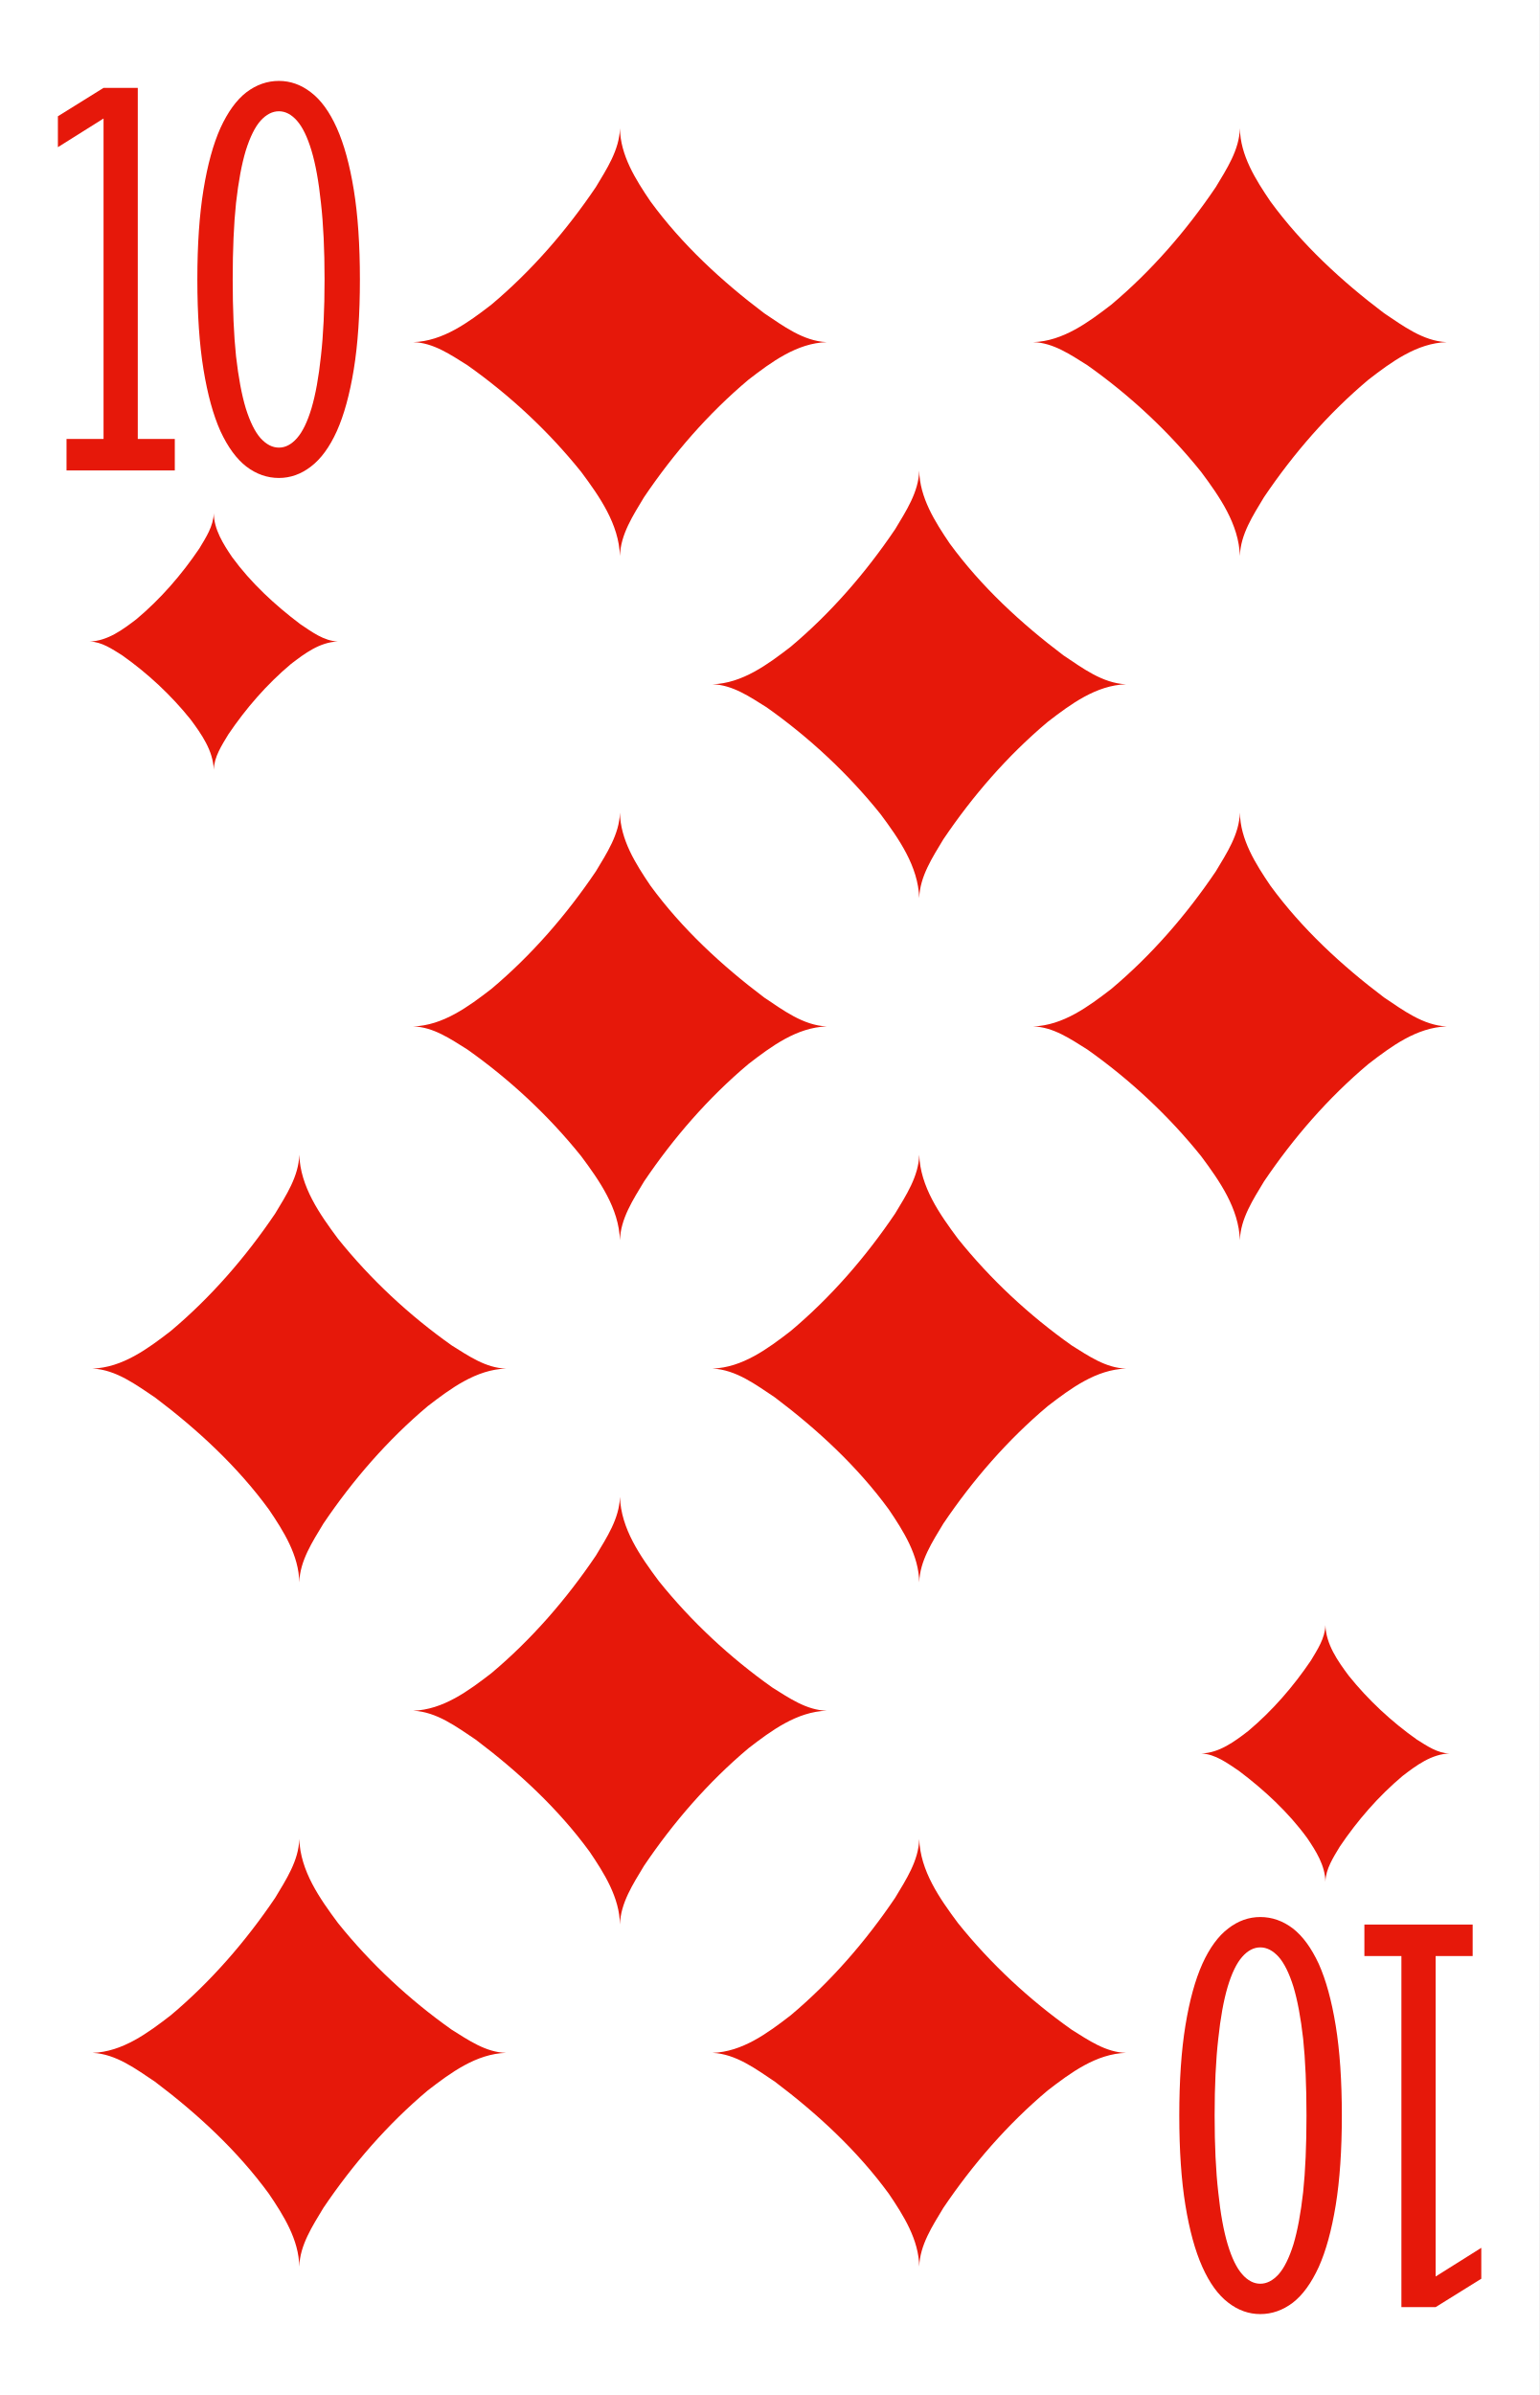
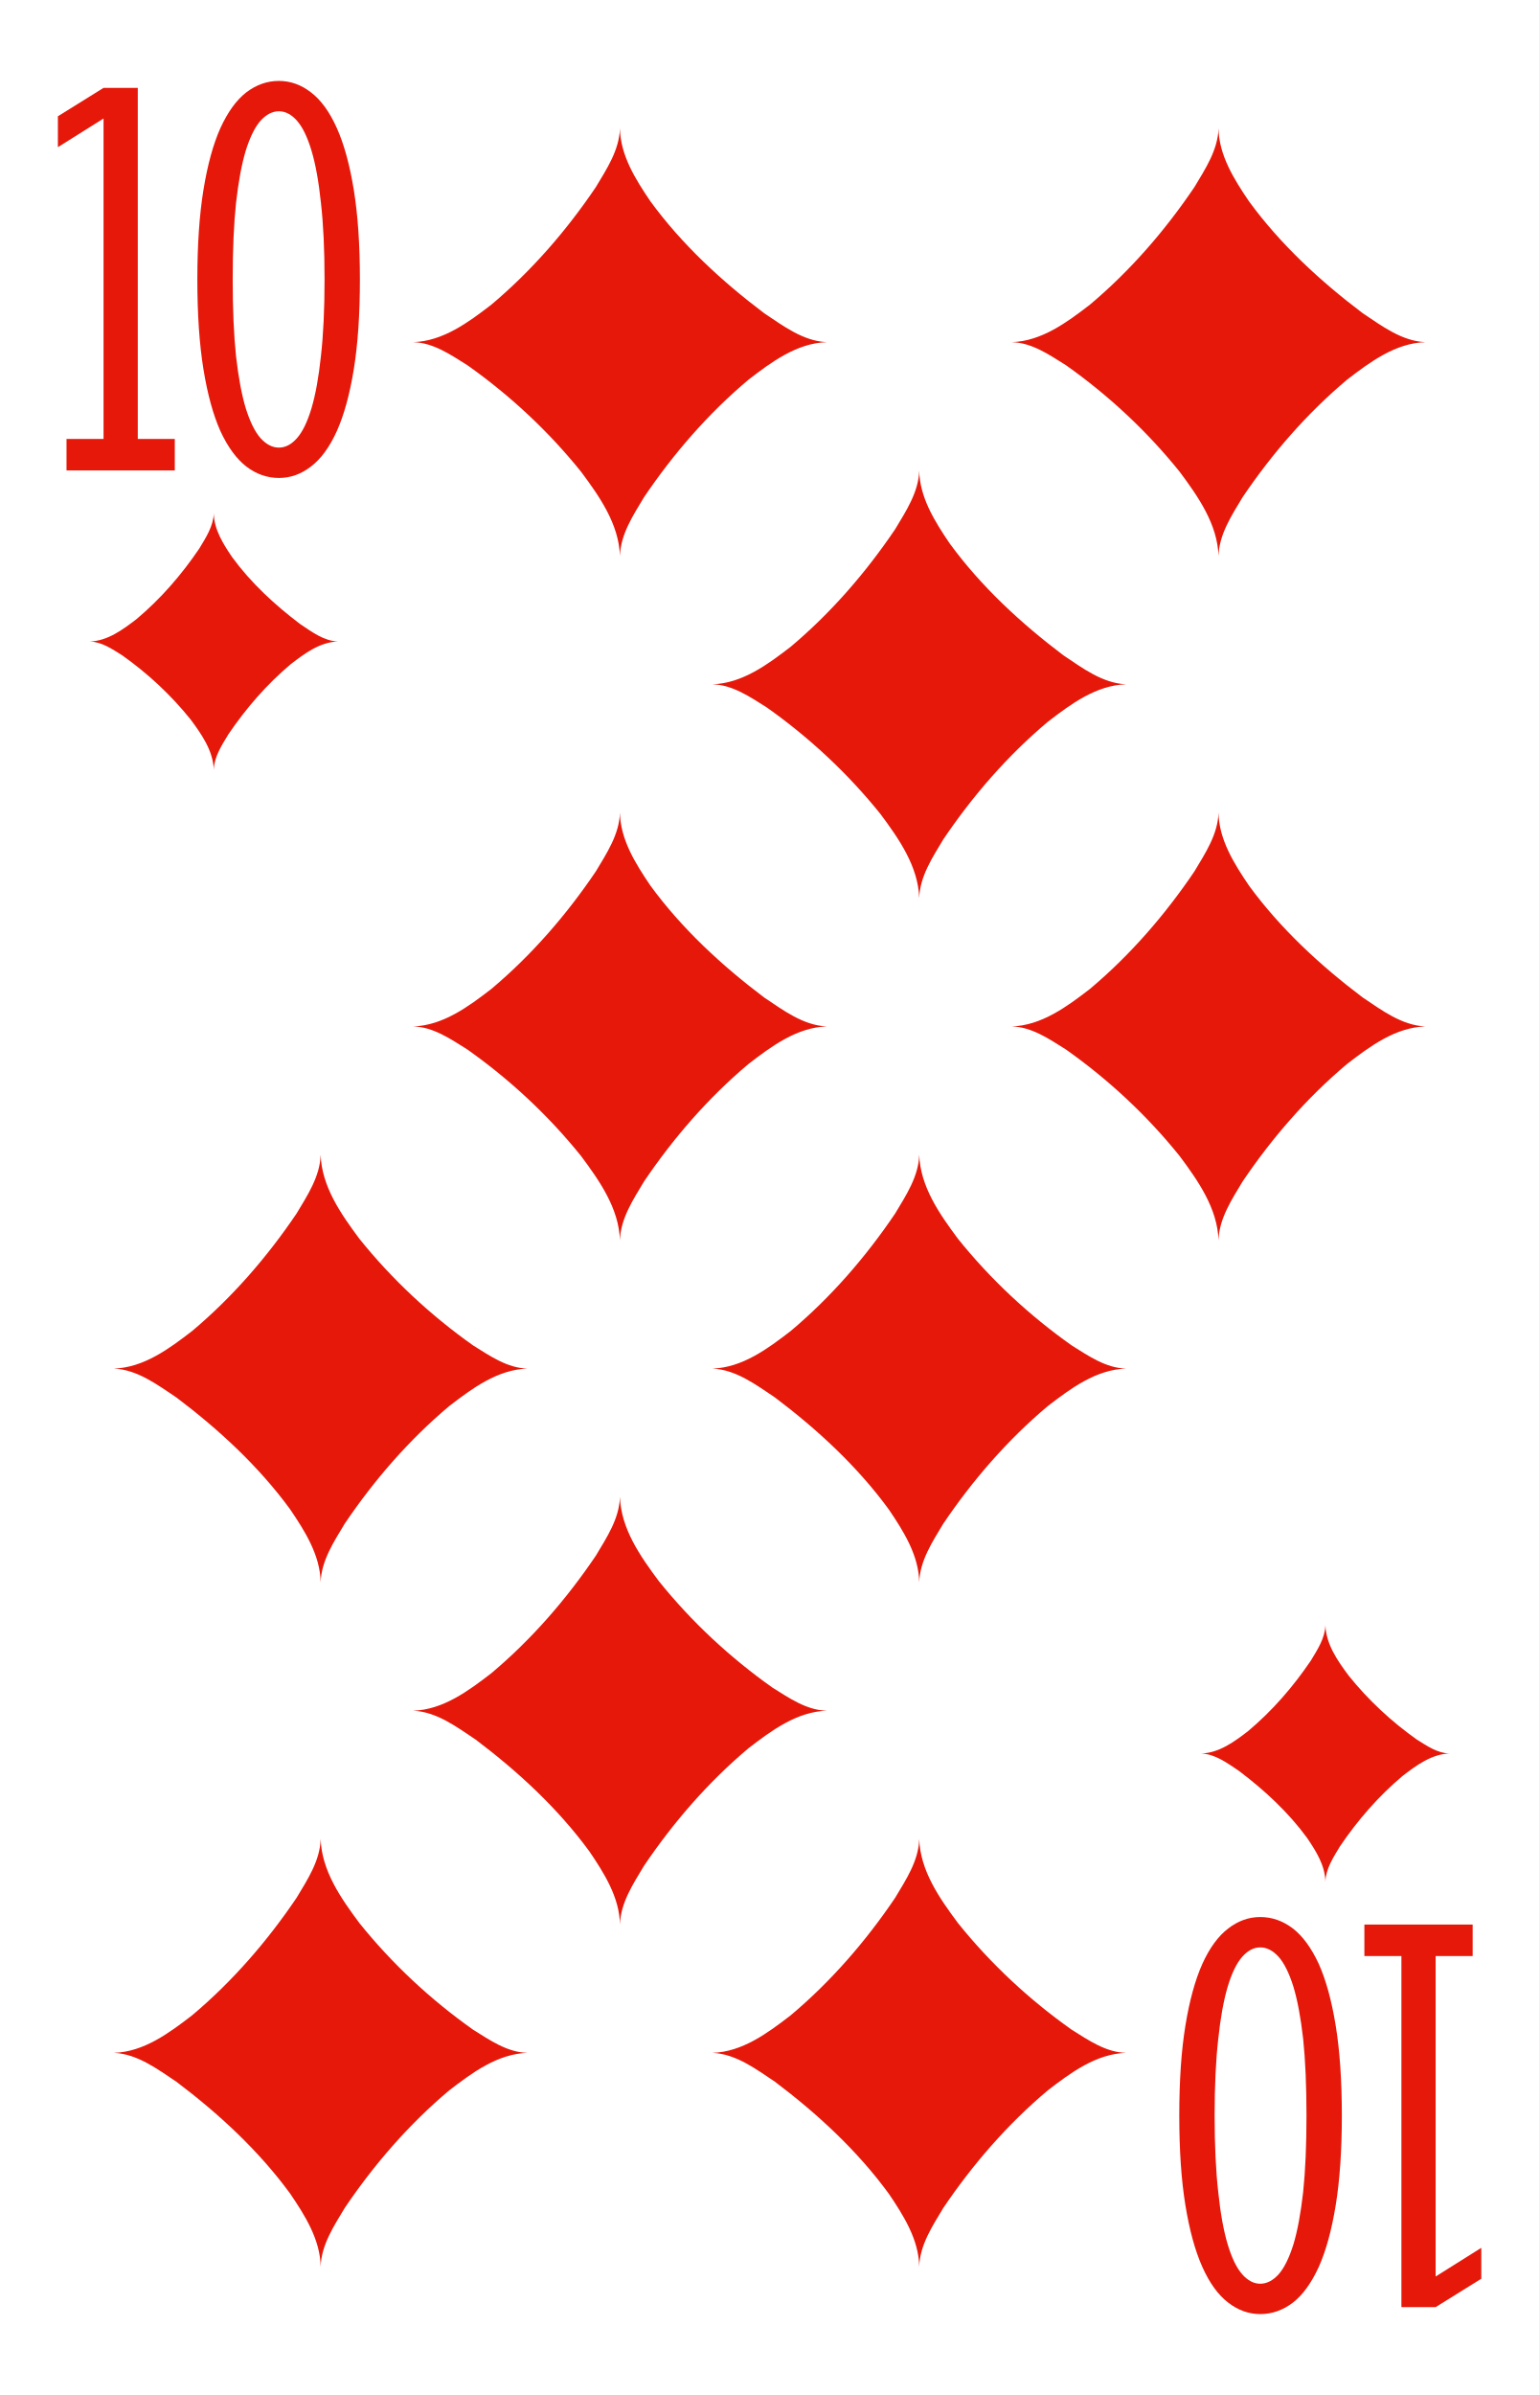
- <svg xmlns="http://www.w3.org/2000/svg" version="1.1" width="57.15mm" height="88.9mm" viewBox="0 0 57.15 88.9" id="svg24051">
-   <g transform="matrix(1,0,0,1,249.1619,-24.25239)">
-     <g transform="matrix(0.264485,0,0,0.264485,-528.509,-14.8371)" id="g17041">
+ <svg xmlns="http://www.w3.org/2000/svg" version="1.1" width="57.15mm" height="88.9mm" viewBox="0 0 57.15 88.9" id="svg4919">
+   <g transform="matrix(1,0,0,1,-83.75953,-10.49404)">
+     <g transform="matrix(0.264485,0,0,0.264485,-195.5876,-28.59544)" id="g4061">
      <rect style="display:inline;opacity:1;fill:#ffffff;fill-opacity:1;stroke:none;stroke-width:0.133;stroke-linecap:butt;stroke-linejoin:miter;stroke-miterlimit:47.146;stroke-dasharray:none;stroke-dashoffset:0;stroke-opacity:1;paint-order:markers fill stroke" id="rect29781" width="216.08" height="336.125" x="1056.193" y="147.795" />
      <g id="text29803" style="font-style:normal;font-variant:normal;font-weight:normal;font-stretch:normal;font-size:80.03px;line-height:125%;font-family:'Stint Ultra Condensed';-inkscape-font-specification:'Stint Ultra Condensed, ';font-variant-ligatures:normal;font-variant-caps:normal;font-variant-numeric:normal;font-feature-settings:normal;text-align:center;letter-spacing:0px;word-spacing:0px;writing-mode:lr-tb;text-anchor:middle;display:inline;fill:#e6180a;fill-opacity:1;stroke:none;stroke-width:1" aria-label="10" transform="translate(-2088.776,79.83975)">
        <path id="path12694" style="font-style:normal;font-variant:normal;font-weight:normal;font-stretch:normal;font-size:80.03px;font-family:'Stint Ultra Condensed';-inkscape-font-specification:'Stint Ultra Condensed, ';text-align:center;text-anchor:middle;fill:#e6180a;fill-opacity:1;stroke-width:1" d="m 3154.308,129.564 h 5.197 V 84.586 l -6.409,4.025 v -4.338 l 6.409,-3.986 h 4.806 v 49.276 h 5.197 v 4.416 h -15.201 z" />
        <path id="path12696" style="font-style:normal;font-variant:normal;font-weight:normal;font-stretch:normal;font-size:80.03px;font-family:'Stint Ultra Condensed';-inkscape-font-specification:'Stint Ultra Condensed, ';text-align:center;text-anchor:middle;fill:#e6180a;fill-opacity:1;stroke-width:1" d="m 3195.495,107.173 q 0,7.346 -0.86,12.622 -0.86,5.275 -2.384,8.675 -1.524,3.361 -3.634,4.963 -2.071,1.602 -4.494,1.602 -2.462,0 -4.572,-1.602 -2.071,-1.602 -3.634,-4.963 -1.524,-3.4 -2.384,-8.675 -0.86,-5.275 -0.86,-12.622 0,-7.307 0.86,-12.583 0.86,-5.275 2.384,-8.675 1.563,-3.4 3.634,-5.002 2.11,-1.602 4.572,-1.602 2.423,0 4.494,1.602 2.11,1.602 3.634,5.002 1.524,3.4 2.384,8.675 0.86,5.275 0.86,12.583 z m -4.963,0 q 0,-6.291 -0.508,-10.746 -0.469,-4.494 -1.329,-7.346 -0.86,-2.853 -2.032,-4.181 -1.172,-1.329 -2.54,-1.329 -1.368,0 -2.579,1.329 -1.172,1.329 -2.071,4.181 -0.86,2.853 -1.368,7.346 -0.469,4.455 -0.469,10.746 0,6.291 0.469,10.785 0.508,4.455 1.368,7.307 0.899,2.853 2.071,4.181 1.211,1.329 2.579,1.329 1.368,0 2.54,-1.329 1.172,-1.329 2.032,-4.181 0.86,-2.892 1.329,-7.346 0.508,-4.455 0.508,-10.746 z" />
      </g>
      <g id="text29807" style="font-style:normal;font-variant:normal;font-weight:normal;font-stretch:normal;font-size:80.03px;line-height:125%;font-family:'Stint Ultra Condensed';-inkscape-font-specification:'Stint Ultra Condensed, ';font-variant-ligatures:normal;font-variant-caps:normal;font-variant-numeric:normal;font-feature-settings:normal;text-align:center;letter-spacing:0px;word-spacing:0px;writing-mode:lr-tb;text-anchor:middle;display:inline;fill:#e6180a;fill-opacity:1;stroke:none;stroke-width:1" transform="rotate(180,-1044.388,39.91988)" aria-label="10">
        <path id="path12689" style="font-style:normal;font-variant:normal;font-weight:normal;font-stretch:normal;font-size:80.03px;font-family:'Stint Ultra Condensed';-inkscape-font-specification:'Stint Ultra Condensed, ';text-align:center;text-anchor:middle;fill:#e6180a;fill-opacity:1;stroke-width:1" d="m -3351.71,-342.471 h 5.197 v -44.978 l -6.409,4.025 v -4.338 l 6.409,-3.986 h 4.806 v 49.276 h 5.197 v 4.416 h -15.201 z" />
        <path id="path12691" style="font-style:normal;font-variant:normal;font-weight:normal;font-stretch:normal;font-size:80.03px;font-family:'Stint Ultra Condensed';-inkscape-font-specification:'Stint Ultra Condensed, ';text-align:center;text-anchor:middle;fill:#e6180a;fill-opacity:1;stroke-width:1" d="m -3310.523,-364.862 q 0,7.346 -0.86,12.622 -0.86,5.275 -2.384,8.675 -1.524,3.361 -3.634,4.963 -2.071,1.602 -4.494,1.602 -2.462,0 -4.572,-1.602 -2.071,-1.602 -3.634,-4.963 -1.524,-3.4 -2.384,-8.675 -0.86,-5.275 -0.86,-12.622 0,-7.307 0.86,-12.583 0.86,-5.275 2.384,-8.675 1.563,-3.4 3.634,-5.002 2.11,-1.602 4.572,-1.602 2.423,0 4.494,1.602 2.11,1.602 3.634,5.002 1.524,3.4 2.384,8.675 0.86,5.275 0.86,12.583 z m -4.963,0 q 0,-6.291 -0.508,-10.746 -0.469,-4.494 -1.329,-7.346 -0.86,-2.853 -2.032,-4.181 -1.172,-1.329 -2.54,-1.329 -1.368,0 -2.579,1.329 -1.172,1.329 -2.071,4.181 -0.86,2.853 -1.368,7.346 -0.469,4.455 -0.469,10.746 0,6.291 0.469,10.785 0.508,4.455 1.368,7.307 0.899,2.853 2.071,4.181 1.211,1.329 2.579,1.329 1.368,0 2.54,-1.329 1.172,-1.329 2.032,-4.181 0.86,-2.892 1.329,-7.346 0.508,-4.455 0.508,-10.746 z" />
      </g>
      <g id="g31833" transform="matrix(-3.779743,0,0,-3.779743,1143.225,195.8126)" style="display:inline;stroke-width:0.635">
        <path id="path31831" d="m 0,0 c -2.56,0 -5.12,0 -7.68,0 0.875,0.039 1.619,0.605 2.322,1.073 C -3.779,2.264 -2.3,3.63 -1.132,5.228 -0.587,6.032 -0.014,6.936 0,7.94 M -7.68,0 c 1.11,-0.035 2.058,-0.741 2.904,-1.393 1.495,-1.255 2.789,-2.748 3.881,-4.364 C -0.494,-6.426 -0.022,-7.135 0,-7.94 0,-5.293 0,-2.647 0,0 m 0,-7.94 c 0.038,1.182 0.758,2.206 1.438,3.12 1.212,1.51 2.648,2.846 4.228,3.963 C 6.28,-0.474 6.932,-0.018 7.68,0 5.12,0 2.56,0 0,0 M 7.68,0 C 6.57,0.035 5.622,0.741 4.776,1.392 3.281,2.648 1.987,4.141 0.895,5.757 0.494,6.426 0.022,7.135 0,7.94 0,5.293 0,2.647 0,0" style="fill:#e6180a;stroke-width:0.635" />
      </g>
-       <g style="display:inline;stroke-width:0.635" transform="matrix(-3.779743,0,0,-3.779743,1230.257,195.8126)" id="g31837">
+       <g style="display:inline;stroke-width:0.635" transform="matrix(-3.779743,0,0,-3.779743,1227.256,195.8126)" id="g31837">
        <path style="fill:#e6180a;stroke-width:0.635" d="m 0,0 c -2.56,0 -5.12,0 -7.68,0 0.875,0.039 1.619,0.605 2.322,1.073 C -3.779,2.264 -2.3,3.63 -1.132,5.228 -0.587,6.032 -0.014,6.936 0,7.94 M -7.68,0 c 1.11,-0.035 2.058,-0.741 2.904,-1.393 1.495,-1.255 2.789,-2.748 3.881,-4.364 C -0.494,-6.426 -0.022,-7.135 0,-7.94 0,-5.293 0,-2.647 0,0 m 0,-7.94 c 0.038,1.182 0.758,2.206 1.438,3.12 1.212,1.51 2.648,2.846 4.228,3.963 C 6.28,-0.474 6.932,-0.018 7.68,0 5.12,0 2.56,0 0,0 M 7.68,0 C 6.57,0.035 5.622,0.741 4.776,1.392 3.281,2.648 1.987,4.141 0.895,5.757 0.494,6.426 0.022,7.135 0,7.94 0,5.293 0,2.647 0,0" id="path31835" />
      </g>
      <g id="g31841" transform="matrix(-3.779743,0,0,-3.779743,1185.241,243.8305)" style="display:inline;stroke-width:0.635">
        <path id="path31839" d="m 0,0 c -2.56,0 -5.12,0 -7.68,0 0.875,0.039 1.619,0.605 2.322,1.073 C -3.779,2.264 -2.3,3.63 -1.132,5.228 -0.587,6.032 -0.014,6.936 0,7.94 M -7.68,0 c 1.11,-0.035 2.058,-0.741 2.904,-1.393 1.495,-1.255 2.789,-2.748 3.881,-4.364 C -0.494,-6.426 -0.022,-7.135 0,-7.94 0,-5.293 0,-2.647 0,0 m 0,-7.94 c 0.038,1.182 0.758,2.206 1.438,3.12 1.212,1.51 2.648,2.846 4.228,3.963 C 6.28,-0.474 6.932,-0.018 7.68,0 5.12,0 2.56,0 0,0 M 7.68,0 C 6.57,0.035 5.622,0.741 4.776,1.392 3.281,2.648 1.987,4.141 0.895,5.757 0.494,6.426 0.022,7.135 0,7.94 0,5.293 0,2.647 0,0" style="fill:#e6180a;stroke-width:0.635" />
      </g>
      <g style="display:inline;stroke-width:0.635" transform="matrix(-3.779743,0,0,-3.779743,1143.225,291.8483)" id="g31845">
        <path style="fill:#e6180a;stroke-width:0.635" d="m 0,0 c -2.56,0 -5.12,0 -7.68,0 0.875,0.039 1.619,0.605 2.322,1.073 C -3.779,2.264 -2.3,3.63 -1.132,5.228 -0.587,6.032 -0.014,6.936 0,7.94 M -7.68,0 c 1.11,-0.035 2.058,-0.741 2.904,-1.393 1.495,-1.255 2.789,-2.748 3.881,-4.364 C -0.494,-6.426 -0.022,-7.135 0,-7.94 0,-5.293 0,-2.647 0,0 m 0,-7.94 c 0.038,1.182 0.758,2.206 1.438,3.12 1.212,1.51 2.648,2.846 4.228,3.963 C 6.28,-0.474 6.932,-0.018 7.68,0 5.12,0 2.56,0 0,0 M 7.68,0 C 6.57,0.035 5.622,0.741 4.776,1.392 3.281,2.648 1.987,4.141 0.895,5.757 0.494,6.426 0.022,7.135 0,7.94 0,5.293 0,2.647 0,0" id="path31843" />
      </g>
-       <g id="g31849" transform="matrix(-3.779743,0,0,-3.779743,1230.257,291.8483)" style="display:inline;stroke-width:0.635">
+       <g id="g31849" transform="matrix(-3.779743,0,0,-3.779743,1227.256,291.8483)" style="display:inline;stroke-width:0.635">
        <path id="path31847" d="m 0,0 c -2.56,0 -5.12,0 -7.68,0 0.875,0.039 1.619,0.605 2.322,1.073 C -3.779,2.264 -2.3,3.63 -1.132,5.228 -0.587,6.032 -0.014,6.936 0,7.94 M -7.68,0 c 1.11,-0.035 2.058,-0.741 2.904,-1.393 1.495,-1.255 2.789,-2.748 3.881,-4.364 C -0.494,-6.426 -0.022,-7.135 0,-7.94 0,-5.293 0,-2.647 0,0 m 0,-7.94 c 0.038,1.182 0.758,2.206 1.438,3.12 1.212,1.51 2.648,2.846 4.228,3.963 C 6.28,-0.474 6.932,-0.018 7.68,0 5.12,0 2.56,0 0,0 M 7.68,0 C 6.57,0.035 5.622,0.741 4.776,1.392 3.281,2.648 1.987,4.141 0.895,5.757 0.494,6.426 0.022,7.135 0,7.94 0,5.293 0,2.647 0,0" style="fill:#e6180a;stroke-width:0.635" />
      </g>
-       <g id="g31853" transform="matrix(3.779743,0,0,3.779743,1098.208,435.9019)" style="display:inline;stroke-width:0.635">
+       <g id="g31853" transform="matrix(3.779743,0,0,3.779743,1101.21,435.9019)" style="display:inline;stroke-width:0.635">
        <path id="path31851" d="m 0,0 c -2.56,0 -5.12,0 -7.68,0 0.875,0.039 1.619,0.605 2.322,1.073 C -3.779,2.264 -2.3,3.63 -1.132,5.228 -0.587,6.032 -0.014,6.936 0,7.94 M -7.68,0 c 1.11,-0.035 2.058,-0.741 2.904,-1.393 1.495,-1.255 2.789,-2.748 3.881,-4.364 C -0.494,-6.426 -0.022,-7.135 0,-7.94 0,-5.293 0,-2.647 0,0 m 0,-7.94 c 0.038,1.182 0.758,2.206 1.438,3.12 1.212,1.51 2.648,2.846 4.228,3.963 C 6.28,-0.474 6.932,-0.018 7.68,0 5.12,0 2.56,0 0,0 M 7.68,0 C 6.57,0.035 5.622,0.741 4.776,1.392 3.281,2.648 1.987,4.141 0.895,5.757 0.494,6.426 0.022,7.135 0,7.94 0,5.293 0,2.647 0,0" style="fill:#e6180a;stroke-width:0.635" />
      </g>
      <g style="display:inline;stroke-width:0.635" transform="matrix(3.779743,0,0,3.779743,1185.241,435.9019)" id="g31857">
        <path style="fill:#e6180a;stroke-width:0.635" d="m 0,0 c -2.56,0 -5.12,0 -7.68,0 0.875,0.039 1.619,0.605 2.322,1.073 C -3.779,2.264 -2.3,3.63 -1.132,5.228 -0.587,6.032 -0.014,6.936 0,7.94 M -7.68,0 c 1.11,-0.035 2.058,-0.741 2.904,-1.393 1.495,-1.255 2.789,-2.748 3.881,-4.364 C -0.494,-6.426 -0.022,-7.135 0,-7.94 0,-5.293 0,-2.647 0,0 m 0,-7.94 c 0.038,1.182 0.758,2.206 1.438,3.12 1.212,1.51 2.648,2.846 4.228,3.963 C 6.28,-0.474 6.932,-0.018 7.68,0 5.12,0 2.56,0 0,0 M 7.68,0 C 6.57,0.035 5.622,0.741 4.776,1.392 3.281,2.648 1.987,4.141 0.895,5.757 0.494,6.426 0.022,7.135 0,7.94 0,5.293 0,2.647 0,0" id="path31855" />
      </g>
      <g id="g31861" transform="matrix(3.779743,0,0,3.779743,1143.225,387.884)" style="display:inline;stroke-width:0.635">
        <path id="path31859" d="m 0,0 c -2.56,0 -5.12,0 -7.68,0 0.875,0.039 1.619,0.605 2.322,1.073 C -3.779,2.264 -2.3,3.63 -1.132,5.228 -0.587,6.032 -0.014,6.936 0,7.94 M -7.68,0 c 1.11,-0.035 2.058,-0.741 2.904,-1.393 1.495,-1.255 2.789,-2.748 3.881,-4.364 C -0.494,-6.426 -0.022,-7.135 0,-7.94 0,-5.293 0,-2.647 0,0 m 0,-7.94 c 0.038,1.182 0.758,2.206 1.438,3.12 1.212,1.51 2.648,2.846 4.228,3.963 C 6.28,-0.474 6.932,-0.018 7.68,0 5.12,0 2.56,0 0,0 M 7.68,0 C 6.57,0.035 5.622,0.741 4.776,1.392 3.281,2.648 1.987,4.141 0.895,5.757 0.494,6.426 0.022,7.135 0,7.94 0,5.293 0,2.647 0,0" style="fill:#e6180a;stroke-width:0.635" />
      </g>
-       <g style="display:inline;stroke-width:0.635" transform="matrix(3.779743,0,0,3.779743,1098.208,339.8662)" id="g31865">
+       <g style="display:inline;stroke-width:0.635" transform="matrix(3.779743,0,0,3.779743,1101.209,339.8662)" id="g31865">
        <path style="fill:#e6180a;stroke-width:0.635" d="m 0,0 c -2.56,0 -5.12,0 -7.68,0 0.875,0.039 1.619,0.605 2.322,1.073 C -3.779,2.264 -2.3,3.63 -1.132,5.228 -0.587,6.032 -0.014,6.936 0,7.94 M -7.68,0 c 1.11,-0.035 2.058,-0.741 2.904,-1.393 1.495,-1.255 2.789,-2.748 3.881,-4.364 C -0.494,-6.426 -0.022,-7.135 0,-7.94 0,-5.293 0,-2.647 0,0 m 0,-7.94 c 0.038,1.182 0.758,2.206 1.438,3.12 1.212,1.51 2.648,2.846 4.228,3.963 C 6.28,-0.474 6.932,-0.018 7.68,0 5.12,0 2.56,0 0,0 M 7.68,0 C 6.57,0.035 5.622,0.741 4.776,1.392 3.281,2.648 1.987,4.141 0.895,5.757 0.494,6.426 0.022,7.135 0,7.94 0,5.293 0,2.647 0,0" id="path31863" />
      </g>
      <g id="g31869" transform="matrix(3.779743,0,0,3.779743,1185.241,339.8662)" style="display:inline;stroke-width:0.635">
        <path id="path31867" d="m 0,0 c -2.56,0 -5.12,0 -7.68,0 0.875,0.039 1.619,0.605 2.322,1.073 C -3.779,2.264 -2.3,3.63 -1.132,5.228 -0.587,6.032 -0.014,6.936 0,7.94 M -7.68,0 c 1.11,-0.035 2.058,-0.741 2.904,-1.393 1.495,-1.255 2.789,-2.748 3.881,-4.364 C -0.494,-6.426 -0.022,-7.135 0,-7.94 0,-5.293 0,-2.647 0,0 m 0,-7.94 c 0.038,1.182 0.758,2.206 1.438,3.12 1.212,1.51 2.648,2.846 4.228,3.963 C 6.28,-0.474 6.932,-0.018 7.68,0 5.12,0 2.56,0 0,0 M 7.68,0 C 6.57,0.035 5.622,0.741 4.776,1.392 3.281,2.648 1.987,4.141 0.895,5.757 0.494,6.426 0.022,7.135 0,7.94 0,5.293 0,2.647 0,0" style="fill:#e6180a;stroke-width:0.635" />
      </g>
      <g style="display:inline;stroke-width:1.058" transform="matrix(-2.267845,0,0,-2.267845,1086.204,237.8281)" id="g32053">
        <path style="fill:#e6180a;stroke-width:1.058" d="m 0,0 c -2.56,0 -5.12,0 -7.68,0 0.875,0.039 1.619,0.605 2.322,1.073 C -3.779,2.264 -2.3,3.63 -1.132,5.228 -0.587,6.032 -0.014,6.936 0,7.94 M -7.68,0 c 1.11,-0.035 2.058,-0.741 2.904,-1.393 1.495,-1.255 2.789,-2.748 3.881,-4.364 C -0.494,-6.426 -0.022,-7.135 0,-7.94 0,-5.293 0,-2.647 0,0 m 0,-7.94 c 0.038,1.182 0.758,2.206 1.438,3.12 1.212,1.51 2.648,2.846 4.228,3.963 C 6.28,-0.474 6.932,-0.018 7.68,0 5.12,0 2.56,0 0,0 M 7.68,0 C 6.57,0.035 5.622,0.741 4.776,1.392 3.281,2.648 1.987,4.141 0.895,5.757 0.494,6.426 0.022,7.135 0,7.94 0,5.293 0,2.647 0,0" id="path32051" />
      </g>
      <g id="g32057" transform="matrix(2.267845,0,0,2.267845,1242.262,393.8862)" style="display:inline;stroke-width:1.058">
        <path id="path32055" d="m 0,0 c -2.56,0 -5.12,0 -7.68,0 0.875,0.039 1.619,0.605 2.322,1.073 C -3.779,2.264 -2.3,3.63 -1.132,5.228 -0.587,6.032 -0.014,6.936 0,7.94 M -7.68,0 c 1.11,-0.035 2.058,-0.741 2.904,-1.393 1.495,-1.255 2.789,-2.748 3.881,-4.364 C -0.494,-6.426 -0.022,-7.135 0,-7.94 0,-5.293 0,-2.647 0,0 m 0,-7.94 c 0.038,1.182 0.758,2.206 1.438,3.12 1.212,1.51 2.648,2.846 4.228,3.963 C 6.28,-0.474 6.932,-0.018 7.68,0 5.12,0 2.56,0 0,0 M 7.68,0 C 6.57,0.035 5.622,0.741 4.776,1.392 3.281,2.648 1.987,4.141 0.895,5.757 0.494,6.426 0.022,7.135 0,7.94 0,5.293 0,2.647 0,0" style="fill:#e6180a;stroke-width:1.058" />
      </g>
    </g>
  </g>
</svg>
